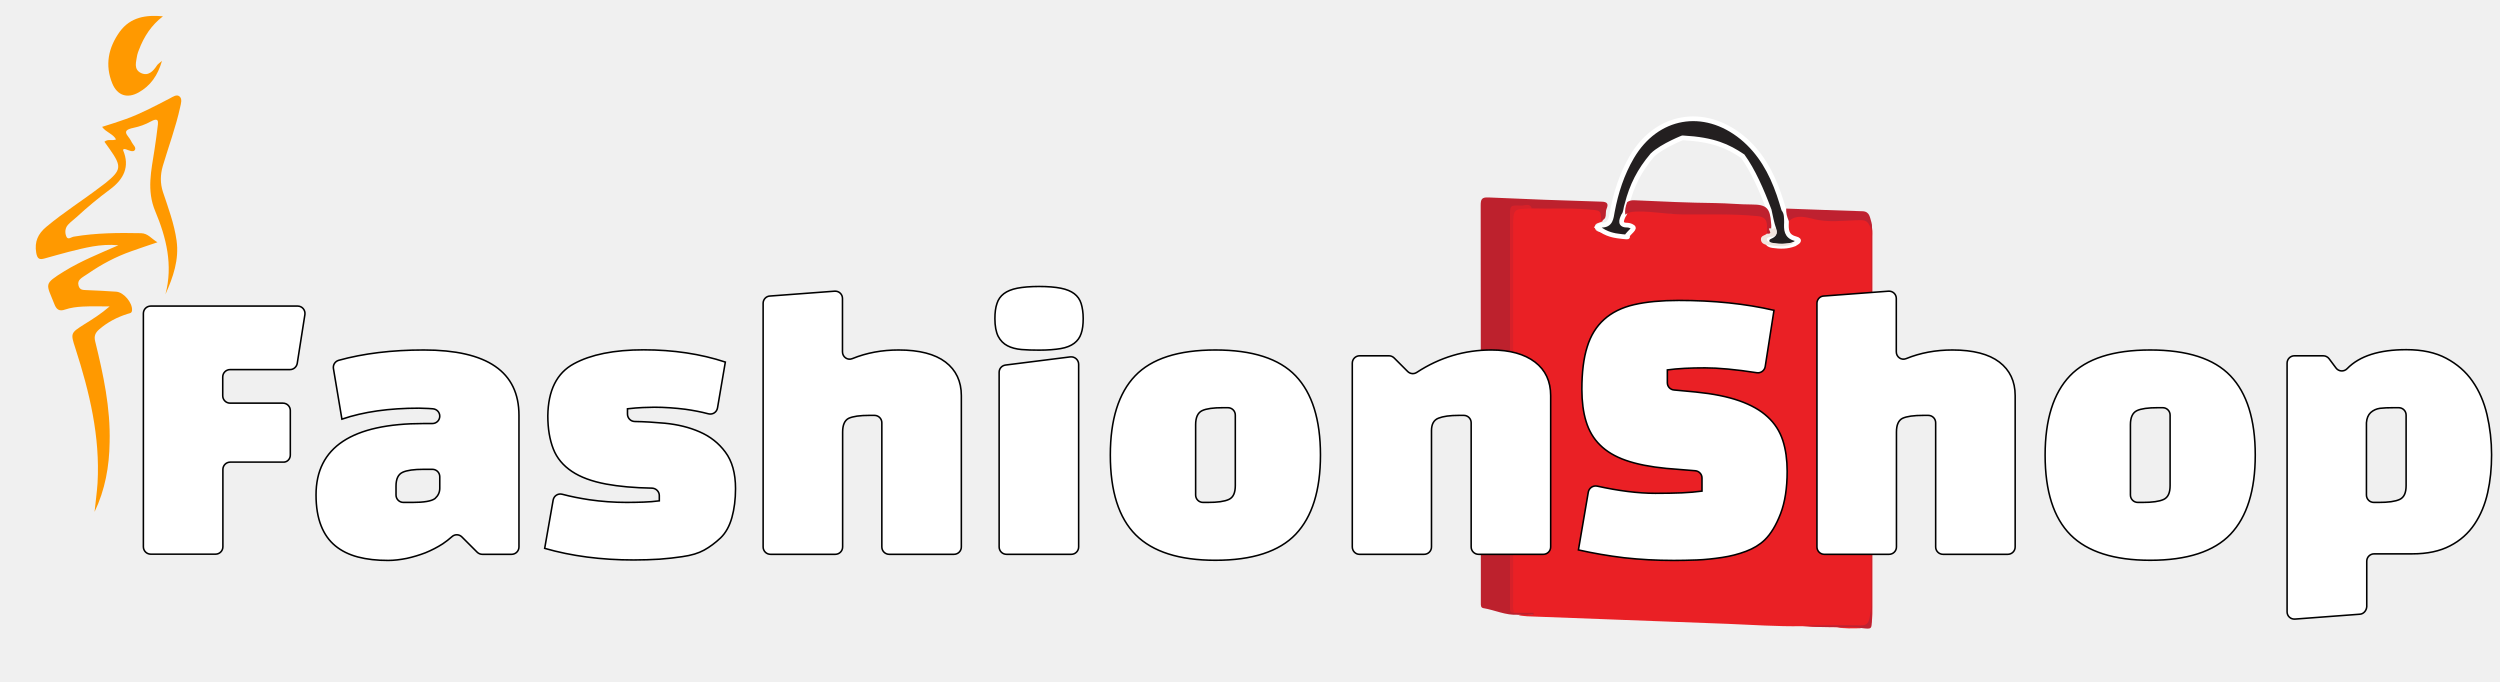
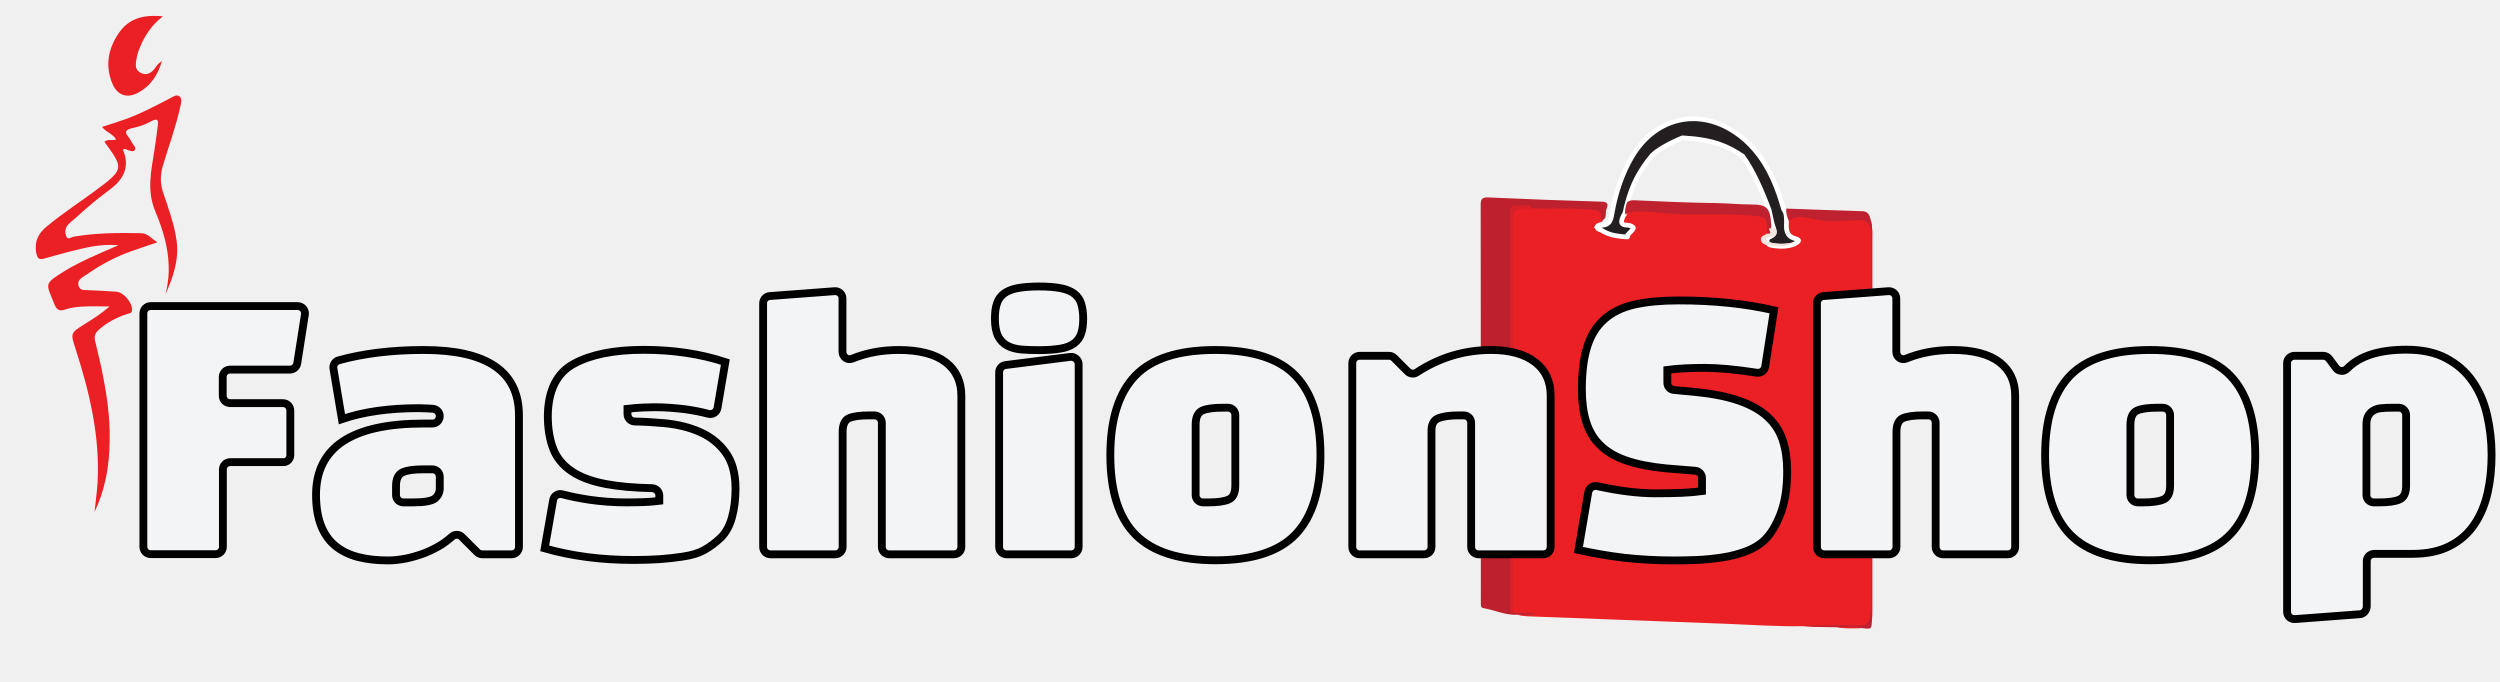
<svg xmlns="http://www.w3.org/2000/svg" version="1.1" id="textblock" x="0px" y="0px" viewBox="0 0 1594.2 434.7" style="enable-background:new 0 0 1594.2 434.7;" xml:space="preserve">
  <style type="text/css">
	.st0{fill:#EA2025;}
	.st1{fill:#BD212D;}
	.st2{fill:#231F20;}
	.st3{fill:none;stroke:#FFFFFF;stroke-width:3;}
	.st4{fill:#BF2130;}
	.st5{fill:#BF212E;}
	.st6{fill:#D72129;}
	.st7{fill:#F1E5DF;}
- 	.st8{fill:#FF9900;}
- 	.st9{fill:#FFFFFF;stroke:#000000;stroke-miterlimit:10;}
- 	.st10{display:none;fill:none;stroke:#000000;stroke-miterlimit:10;}
+ 	.st8{fill:#F3F4F6;stroke:#000000;stroke-width:5;stroke-miterlimit:10;}
+ 	.st9{display:none;fill:none;stroke:#000000;stroke-miterlimit:10;}
</style>
  <g>
    <path class="st0" d="M1149.2,399.3c-16,0.3-31.9-0.9-47.8-1.5c-42.5-1.6-85-3.2-127.5-4.8c-1.8-0.1-3.6-0.4-5.4-0.6   c2.9-1.2,6-0.3,8.5-0.5c1.1-0.1,0.1-1.1,0.4-0.5c0.1,0.2,0,0.3-0.3,0.3c-3.7,0.1-7.5,0.7-11.1-0.4c-2.5-2.3-1.7-5.3-1.7-8   c0-44.8,0-89.5,0-134.3c0-35.3,0-70.5,0-105.8c0-1.8,0-3.7,0.1-5.5c0.2-3.6,2.1-5.4,5.7-5.6c2.3-0.1,4.7-0.1,7-0.1   c12.6-0.1,25.2-0.3,37.7,0.3c7.6,0.4,9.5,2.9,7,8.9c-1.9,1-5.2,0.9-4.8,4c0.4,2.6,3.3,2.8,5.6,3.2c4.7,0.7,9.4,1.5,13.8-1.2   c-0.4-1,2.2-1.3,0.5-2.7c-4.4-3.6-4.3-3.7-0.5-8.6c2-1.9,4.5-2,7-1.9c6.1,0.3,12.2,0.5,18.3,1.5c5.9,1,11.9,0.2,17.9,0.4   c12.9,0.5,25.9-0.2,38.8,1c9.3,0.9,11.1,2.4,10.2,11.6c-0.1,2.3-4.2,3.2-2.5,5.8c1.6,2.5,4.7,1.9,7.4,1.9c3.4,0,7,0.5,10.1-1.6   c0.9-1,0.4-1.6-0.5-2.3c-5.3-3.8-6-6.4-3.4-12.6c4.4-2.9,9.5-2.4,14-1.3c10.4,2.5,20.9,1.4,31.3,1.1c6-0.2,8.6,1.6,9,7.7   c0.1,1.2,0,2.3,0,3.5c0,78.8,0,157.5,0,236.3c0,13.5,0,13.8-13.5,13.3C1170.1,399.7,1159.6,400.2,1149.2,399.3z" />
    <path class="st1" d="M965.9,390.8c4,0,8,0,12,0c0,0.4,0,0.8,0,1.2c-3.4,0-6.8,0-10.1,0c-7.6,0.5-14.6-3-21.9-4.2   c-1.7-0.3-1.6-1.9-1.6-3.2c0-3.2,0-6.3,0-9.5c0-81.4,0-162.8-0.1-244.2c0-3.8,0.7-5.2,4.9-5c24.1,1.1,48.2,2,72.3,2.7   c3.8,0.1,4.3,1.7,3.1,4.5c-1.2,2.5,0.9,6.6-3.6,7.6c0-6.9-0.1-6.5-9.2-7.2c-11.6-1-23.2-0.2-34.8-0.6c-3.3-1.8-6.8-0.8-10.3-0.8   c-1.7,0-2.6,1.3-2.7,3c-0.1,1.5-0.1,3-0.1,4.5c0,81.3,0,162.7,0,244C963.9,386.1,962.8,389.1,965.9,390.8z" />
    <g>
      <path class="st2" d="M1139.2,141.7c-0.2,4.6-0.3,8.9,5.7,10.5c4.2,1.1,0.8,2.4-0.6,3.4c-4.6,1.8-9.2,1.7-14,1    c-1.5-0.2-3-0.8-3.4-2.4c-0.5-1.8,0.7-2.8,2.1-3.4c2.2-0.9,3.1-2.2,2.2-4.6c-1.4-3.9-2.1-8-3-12.1c-4.9-13.1-10.4-25.5-16.9-34.5    c-9.3-6.2-18.2-10.6-38.3-11.7c1.8-0.8-13,4.9-19.3,11c-8.3,9.8-13.1,19.3-16.2,31.4c-0.9,2.4-0.6,5.2-2.3,7.3    c-1.4,3.1-2.5,6.1,2.9,6c0.8,0,3.7,0.9,3.5,1.9c-0.5,1.7-5.1,4.9-3.9,5.4c1.6,0.7-7.5-0.6-7.2-0.6c0.5,0-6.3-0.5-11.7-5.3    c1-0.7,1.5-1.4,2.1-1.4c6.4,0.2,6.5-4.6,7.3-8.9c2.3-12.2,6.1-23.8,12.4-34.6c15.8-26.9,45.9-32.2,70.2-12.5    c11.7,9.6,18.7,22.2,23.6,36.3c1.1,3.1,2,6.3,3,9.5C1139.4,136.1,1139.1,139,1139.2,141.7z" />
      <path class="st3" d="M1139.2,141.7c-0.2,4.6-0.3,8.9,5.7,10.5c4.2,1.1,0.8,2.4-0.6,3.4c-4.6,1.8-9.2,1.7-14,1    c-1.5-0.2-3-0.8-3.4-2.4c-0.5-1.8,0.7-2.8,2.1-3.4c2.2-0.9,3.1-2.2,2.2-4.6c-1.4-3.9-2.1-8-3-12.1c-4.9-13.1-10.4-25.5-16.9-34.5    c-9.3-6.2-18.2-10.6-38.3-11.7c1.8-0.8-13,4.9-19.3,11c-8.3,9.8-13.1,19.3-16.2,31.4c-0.9,2.4-0.6,5.2-2.3,7.3    c-1.4,3.1-2.5,6.1,2.9,6c0.8,0,3.7,0.9,3.5,1.9c-0.5,1.7-5.1,4.9-3.9,5.4c1.6,0.7-7.5-0.6-7.2-0.6c0.5,0-6.3-0.5-11.7-5.3    c1-0.7,1.5-1.4,2.1-1.4c6.4,0.2,6.5-4.6,7.3-8.9c2.3-12.2,6.1-23.8,12.4-34.6c15.8-26.9,45.9-32.2,70.2-12.5    c11.7,9.6,18.7,22.2,23.6,36.3c1.1,3.1,2,6.3,3,9.5C1139.4,136.1,1139.1,139,1139.2,141.7z" />
    </g>
    <path class="st4" d="M1140.8,141c-1.3-2.5-1.9-5.2-1.8-8c16.2,0.6,32.4,1.2,48.6,1.7c4.8,0.1,4.8,4.2,5.8,7.2c0.6,1.8,0.2,4,0.2,6   c0,82.4,0,164.8,0,247c0,6.4,0,6.4-6.5,5.6c-5.1-0.8-10.3,0.5-15.3-0.7c-7.2,0.1-14.5,0.2-21.6-1c12.1,0,24.1-0.2,36.2,0   c3.8,0.1,5.1-1.4,5.8-4.8c0.5-2.8,1-5.5,1-8.4c0-78.3,0-156.5,0-234.7c0-2.5,0.3-5-1.1-7.3c-1.4-2.5-2.7-3.3-6.1-3.2   c-10.2,0.1-20.5,1.9-30.9-1.1C1150.6,138.3,1145.1,136.9,1140.8,141z" />
    <path class="st0" d="M1170.9,399.9c5.3,0.4,10.7-0.9,15.9,0.7C1181.5,400.7,1176.1,401,1170.9,399.9z" />
    <path class="st5" d="M1036.4,136.9c-0.4-2.8,0.2-5.4,1.2-8c1.4-1,3-1.3,4.6-1.2c17.3,0.8,34.5,1.6,51.9,1.8   c7.7,0.1,15.3,0.9,23,0.9c9.4,0,11.7,2.3,12.3,12c0.1,0.8,0.2,1.7,0.1,2.5c-0.4,1.7,1.4,4.9-2.8,4.2c0-1.7,0.1-3.3,0.1-5   c-0.1-4.1-1.8-5.9-6.2-6.3c-16.1-1.6-32.3-0.9-48.3-1.1c-9.2-0.1-18.1-1.9-27.3-1.8C1042,134.9,1039,134.9,1036.4,136.9z" />
    <path class="st6" d="M965.9,390.8c-1.7,0.1-3-0.2-3-2.3c0-1.3,0-2.7,0-4c0-82.2,0-164.5,0-246.7c0-6.8,0-7,7.1-6.7   c2.3,0.1,5.5-1.9,6.9,1.9c-12,0.1-12,0.1-12,12.3c0,79.6,0,159.2,0,238.8C964.9,386.3,964.5,388.7,965.9,390.8z" />
    <path class="st7" d="M1126.7,149c3.9,0.4,1.4-1.9,1.3-3.2c1.1-0.9,3.2,1.3,3.9-1.1c1.4,3.2,2,6.1-3,6.4c-0.9,0.1-2.2,0.4-2.2,1.6   c0,1.6,1.5,1.6,2.5,1.9c4.9,1.3,9.8,0.8,14.8,0.2c-5.2,3.4-10.8,2.1-16.3,1.5c-1.9-0.2-4.5-0.7-4.8-3.4   C1122.7,150.1,1125.4,150.3,1126.7,149z" />
  </g>
  <g>
-     <path class="st8" d="M60.3,326.4c0.6-6.1,1.5-12.2,1.9-18.3c1.7-29.7-5.1-58-14.1-85.9c-3.2-9.8-3.1-9.8,5.5-15.3   c5.5-3.4,10.9-6.8,16.3-11.5c-5.7,0-11.5-0.2-17.2,0.1c-3.8,0.2-7.7,0.7-11.2,1.9c-3.9,1.4-5.6-0.3-6.8-3.4   c-5.2-13.3-7.3-12.6,6.4-21.1c10.6-6.5,22.1-11.1,34.4-16.5c-11.6-1.1-21.6,1.7-31.7,4.2c-5.1,1.3-10.2,2.8-15.3,4.2   c-3.2,0.9-4.7,0.5-5.4-3.6c-1.2-7.1,1.1-12.1,6.5-16.6c11-9.2,23.1-16.8,34.5-25.5c1.1-0.8,2.2-1.6,3.2-2.4   c10.1-8.2,10.4-10.6,2.8-21.4c-1.1-1.6-2.3-3.2-3.5-4.9c2.2-2,4.9-0.4,7.4-1.5c-1.9-3.6-6.3-4.4-8.9-8c5.3-1.7,10.3-3.2,15.2-5   c9.7-3.5,18.8-8.4,27.9-13.1c2-1,4.5-3,6.4-1.2c1.7,1.6,0.8,4.4,0.3,6.7c-2.8,12.8-7.4,25.1-11.1,37.6c-1.6,5.6-1.7,10.9,0.1,16.5   c3.4,10.2,7.2,20.3,8.7,31c1.7,12.2-2.2,23.3-7.1,34.3c4.9-18.6,0.6-36.1-6.5-53c-5.6-13.3-2.5-26-0.5-39.1   c0.8-5.4,1.6-10.8,2.2-16.3c0.2-2.2,0.1-4.4-4.6-1.8c-3.4,1.9-7.1,3.2-10.9,4c-4.3,0.9-6.1,2.1-3.9,5c1,1.3,2,2.7,2.7,4.2   c0.8,1.7,3.3,3.5,1.8,5.2c-1.1,1.2-3.6,0-5.5-0.7c-0.4-0.2-1-0.1-1.4-0.2c-0.2,0.3-0.5,0.7-0.4,0.8c4.4,10.4,0.5,18.5-8.5,25.1   c-7.3,5.4-14.3,11.2-21,17.4c-1.8,1.7-3.9,3.1-5.6,5c-2,2.2-2.1,5.1-1.1,7.5c1,2.5,3.2,0.3,4.8,0.1c14.2-2.4,28.5-2.5,42.8-2.2   c4.5,0.1,6.6,3.5,10.5,5.8c-6.2,2.1-11.6,3.9-16.9,5.8c-9.6,3.4-18.7,8.2-27.1,14c-4.2,2.9-7.4,4-6.3,7.9c0.8,2.8,2.8,2.7,5.1,2.8   c6.3,0.2,12.6,0.6,18.9,1c4.8,0.3,10.4,7.1,10.1,11.8c-0.1,1.9-1.3,1.9-2.7,2.3c-6.7,2.1-12.9,5.3-18.2,9.9   c-2.4,2.1-3.5,4.1-2.6,7.7c5.2,21.1,9.8,42.4,9.2,64.4C69.7,297.5,67,312.4,60.3,326.4z" />
-     <path class="st8" d="M103.9,10.4c-7.4,5.7-12.1,12.9-15.3,21.4c-0.4,1.1-0.9,2.2-1.1,3.3c-0.6,4.2-2.6,9.1,2.5,11.5   c4.6,2.1,7.7-1.2,10.1-4.9c0.6-0.9,1.5-1.4,3.2-2.9c-2.7,9.4-7.4,16-15,20.2c-7.2,4-13.5,1.9-16.7-5.8c-4.8-11.8-2.5-22.8,4.7-32.9   C83.2,10.8,93.2,9.4,103.9,10.4z" />
+     <path class="st0" d="M60.3,326.4c0.6-6.1,1.5-12.2,1.9-18.3c1.7-29.7-5.1-58-14.1-85.9c-3.2-9.8-3.1-9.8,5.5-15.3   c5.5-3.4,10.9-6.8,16.3-11.5c-5.7,0-11.5-0.2-17.2,0.1c-3.8,0.2-7.7,0.7-11.2,1.9c-3.9,1.4-5.6-0.3-6.8-3.4   c-5.2-13.3-7.3-12.6,6.4-21.1c10.6-6.5,22.1-11.1,34.4-16.5c-11.6-1.1-21.6,1.7-31.7,4.2c-5.1,1.3-10.2,2.8-15.3,4.2   c-3.2,0.9-4.7,0.5-5.4-3.6c-1.2-7.1,1.1-12.1,6.5-16.6c11-9.2,23.1-16.8,34.5-25.5c1.1-0.8,2.2-1.6,3.2-2.4   c10.1-8.2,10.4-10.6,2.8-21.4c-1.1-1.6-2.3-3.2-3.5-4.9c2.2-2,4.9-0.4,7.4-1.5c-1.9-3.6-6.3-4.4-8.9-8c5.3-1.7,10.3-3.2,15.2-5   c9.7-3.5,18.8-8.4,27.9-13.1c2-1,4.5-3,6.4-1.2c1.7,1.6,0.8,4.4,0.3,6.7c-2.8,12.8-7.4,25.1-11.1,37.6c-1.6,5.6-1.7,10.9,0.1,16.5   c3.4,10.2,7.2,20.3,8.7,31c1.7,12.2-2.2,23.3-7.1,34.3c4.9-18.6,0.6-36.1-6.5-53c-5.6-13.3-2.5-26-0.5-39.1   c0.8-5.4,1.6-10.8,2.2-16.3c0.2-2.2,0.1-4.4-4.6-1.8c-3.4,1.9-7.1,3.2-10.9,4c-4.3,0.9-6.1,2.1-3.9,5c1,1.3,2,2.7,2.7,4.2   c0.8,1.7,3.3,3.5,1.8,5.2c-1.1,1.2-3.6,0-5.5-0.7c-0.4-0.2-1-0.1-1.4-0.2c-0.2,0.3-0.5,0.7-0.4,0.8c4.4,10.4,0.5,18.5-8.5,25.1   c-7.3,5.4-14.3,11.2-21,17.4c-1.8,1.7-3.9,3.1-5.6,5c-2,2.2-2.1,5.1-1.1,7.5c1,2.5,3.2,0.3,4.8,0.1c14.2-2.4,28.5-2.5,42.8-2.2   c4.5,0.1,6.6,3.5,10.5,5.8c-6.2,2.1-11.6,3.9-16.9,5.8c-9.6,3.4-18.7,8.2-27.1,14c-4.2,2.9-7.4,4-6.3,7.9c0.8,2.8,2.8,2.7,5.1,2.8   c6.3,0.2,12.6,0.6,18.9,1c4.8,0.3,10.4,7.1,10.1,11.8c-0.1,1.9-1.3,1.9-2.7,2.3c-6.7,2.1-12.9,5.3-18.2,9.9   c-2.4,2.1-3.5,4.1-2.6,7.7c5.2,21.1,9.8,42.4,9.2,64.4C69.7,297.5,67,312.4,60.3,326.4z" />
+     <path class="st0" d="M103.9,10.4c-7.4,5.7-12.1,12.9-15.3,21.4c-0.4,1.1-0.9,2.2-1.1,3.3c-0.6,4.2-2.6,9.1,2.5,11.5   c4.6,2.1,7.7-1.2,10.1-4.9c0.6-0.9,1.5-1.4,3.2-2.9c-2.7,9.4-7.4,16-15,20.2c-7.2,4-13.5,1.9-16.7-5.8c-4.8-11.8-2.5-22.8,4.7-32.9   C83.2,10.8,93.2,9.4,103.9,10.4z" />
  </g>
  <g transform="matrix(1,0,0,1,-0.9090909,0.2441447)">
    <g id="tight-bounds" transform="matrix(1,0,0,1,0.24,-0.06449106)">
      <g>
        <g>
          <g id="textblocktransform">
            <g>
              <g transform="matrix(1,0,0,1,0,0)">
                <g id="text-0">
-                   <path class="st9" d="M185.8,290v-28.4c0-2.6-2.1-4.7-4.7-4.7h-33.7c-2.6,0-4.7-2.1-4.7-4.7v-12c0-2.6,2.1-4.7,4.7-4.7h38.2          c2.3,0,4.2-1.7,4.6-3.9l4.9-31.2c0.4-2.8-1.7-5.4-4.6-5.4H96.8c-2.6,0-4.7,2.1-4.7,4.7v148.8c0,2.6,2.1,4.7,4.7,4.7h41.3          c2.6,0,4.7-2.1,4.7-4.7v-49.3c0-2.6,2.1-4.7,4.7-4.7h33.7C183.7,294.7,185.8,292.6,185.8,290z M270.9,223L270.9,223          c40.5,0,60.7,13.9,60.7,41.7l0,0v83.9c0,2.6-2.1,4.7-4.7,4.7h-18.7c-1.2,0-2.4-0.5-3.3-1.4l-9.7-9.7          c-1.8-1.8-4.6-1.8-6.4-0.1c-1.8,1.6-3.7,3.1-5.8,4.5c-3.4,2.2-7.1,4.1-11,5.7c-3.9,1.5-7.9,2.7-12,3.6          c-4.1,0.8-8,1.3-11.8,1.3l0,0c-7.2,0-13.6-0.7-19.3-2.2c-5.7-1.5-10.5-3.9-14.4-7.1c-3.9-3.2-7-7.5-9.1-12.9          c-2.1-5.3-3.2-11.9-3.2-19.6l0,0c0-30.4,22.9-45.5,68.7-45.5l0,0h5.5c2.6,0,4.7-2.1,4.7-4.7v0c0-2.5-1.9-4.5-4.4-4.7          c-1-0.1-2-0.1-2.9-0.2c-2.2-0.1-4.2-0.2-6-0.2l0,0c-19,0-35.3,2.3-49.1,7l0,0l-5.4-32.2c-0.4-2.4,1-4.6,3.3-5.3          C232.5,225.2,250.6,223,270.9,223z M253.2,309.8L253.2,309.8v5.7c0,2.6,2.1,4.7,4.7,4.7h5.9c7.3,0,12.1-0.8,14.3-2.5l0,0          c2-1.8,3-4,3-6.5l0,0v-7.4c0-2.6-2.1-4.7-4.7-4.7h-5.7c-6,0-10.5,0.6-13.3,1.9C254.6,302.3,253.2,305.2,253.2,309.8z           M366.6,231.8L366.6,231.8c10.8-5.9,25.6-8.9,44.5-8.9l0,0c19,0,36.3,2.6,52.1,7.8l0,0l-5,29.3c-0.5,2.7-3.1,4.4-5.8,3.7          c-4.9-1.3-9.8-2.2-14.7-2.9c-6.5-0.8-13.1-1.3-19.8-1.3l0,0c-2,0-4.4,0.1-7.3,0.2c-2.9,0.1-6.1,0.4-9.8,0.8l0,0v3.4          c0,2.5,2,4.6,4.5,4.7c6.3,0.1,12.7,0.5,19.3,1.1c8.2,0.8,15.6,2.6,22.2,5.5c6.7,2.9,12.2,7.2,16.4,12.9          c4.3,5.7,6.5,13.5,6.5,23.3l0,0c0,6.9-0.8,13-2.3,18.4c-1.5,5.4-3.9,9.8-7.2,13l0,0c-3.4,3.2-6.9,5.8-10.5,7.8          c-3.6,2-8.2,3.4-14,4.2l0,0c-4.5,0.7-9.3,1.2-14.5,1.6c-5.1,0.3-10.6,0.5-16.5,0.5l0,0c-20.7,0-39.6-2.5-56.7-7.4l0,0          l5.4-30.8c0.5-2.7,3.1-4.4,5.8-3.7c5.6,1.5,11.4,2.6,17.3,3.5c7.6,1.1,15.5,1.7,23.8,1.7l0,0c3.8,0,7.4-0.1,10.8-0.2          c3.5-0.1,6.8-0.4,10-0.8l0,0v-3.4c0-2.5-2.1-4.6-4.6-4.7c-11.5-0.2-21.2-1.1-29.3-2.6c-9.1-1.7-16.4-4.4-21.9-8.1          c-5.5-3.7-9.5-8.4-11.8-14.3c-2.3-5.9-3.5-12.9-3.5-21.1l0,0C350.2,248.8,355.7,237.7,366.6,231.8z M538,275.3L538,275.3          v73.3c0,2.6-2.1,4.7-4.7,4.7H492c-2.6,0-4.7-2.1-4.7-4.7V193.2c0-2.4,1.9-4.5,4.3-4.6l41.3-3.1c2.7-0.2,5,1.9,5,4.6v34.1          c0,3.3,3.3,5.6,6.3,4.3c9.1-3.7,18.9-5.5,29.5-5.5l0,0c13.2,0,23.2,2.6,29.9,7.7c6.7,5.1,10.1,12.3,10.1,21.4l0,0v96.5          c0,2.6-2.1,4.7-4.7,4.7h-41.3c-2.6,0-4.7-2.1-4.7-4.7v-79.2c0-2.6-2.1-4.7-4.7-4.7h-3.1c-6.2,0-10.6,0.6-13.4,1.9          C539.3,267.9,538,270.8,538,275.3z M688.5,232.1v116.5c0,2.6-2.1,4.7-4.7,4.7h-41.3c-2.6,0-4.7-2.1-4.7-4.7V237.2          c0-2.3,1.7-4.3,4.1-4.6l41.3-5.2C686,227.1,688.5,229.3,688.5,232.1z M635.1,203L635.1,203c0-3.8,0.4-7,1.3-9.6          c0.8-2.6,2.3-4.7,4.4-6.3c2.1-1.6,5-2.8,8.6-3.5c3.7-0.7,8.3-1.1,13.9-1.1l0,0c5.6,0,10.2,0.4,13.8,1.1          c3.6,0.7,6.5,1.9,8.6,3.5c2.1,1.6,3.6,3.7,4.4,6.3c0.8,2.6,1.3,5.8,1.3,9.6l0,0c0,3.8-0.4,7-1.3,9.5          c-0.8,2.5-2.3,4.6-4.4,6.2c-2.1,1.6-5,2.8-8.6,3.4c-3.6,0.6-8.2,1-13.8,1l0,0c-4.1,0-7.8-0.1-11.3-0.4          c-3.4-0.3-6.4-1.1-8.9-2.4c-2.5-1.3-4.5-3.3-5.9-6C635.8,211.5,635.1,207.7,635.1,203z M708.7,290L708.7,290          c0-22.6,5.3-39.5,15.8-50.5c10.5-11,27.6-16.5,51.2-16.5l0,0c23.6,0,40.7,5.5,51.2,16.5c10.5,11,15.8,27.9,15.8,50.5l0,0          c0,22.6-5.3,39.4-15.8,50.5c-10.5,11-27.6,16.6-51.2,16.6l0,0c-23,0-40-5.4-50.8-16.2S708.7,313.1,708.7,290z M763.1,270.6          L763.1,270.6v44.9c0,2.6,2.1,4.7,4.7,4.7h3.1c6.2,0,10.6-0.6,13.4-1.9c2.8-1.3,4.1-4.2,4.1-8.9l0,0v-44.9          c0-2.6-2.1-4.7-4.7-4.7h-3.1c-6.2,0-10.7,0.6-13.4,1.9C764.5,263,763.1,266,763.1,270.6z M863,348.6V231.4          c0-2.6,2.1-4.7,4.7-4.7h18.7c1.2,0,2.4,0.5,3.3,1.4l8.6,8.6c1.6,1.6,4,1.8,5.8,0.6c14.7-9.6,30.5-14.3,47.5-14.3l0,0          c11.9,0,21.2,2.6,27.9,7.7c6.7,5.1,10,12.3,10,21.4l0,0v96.5c0,2.6-2.1,4.7-4.7,4.7h-41.3c-2.6,0-4.7-2.1-4.7-4.7v-79.2          c0-2.6-2.1-4.7-4.7-4.7h-3.1c-5.8,0-10.1,0.6-13.1,1.8c-3,1.2-4.4,3.9-4.4,7.9l0,0v74.2c0,2.6-2.1,4.7-4.7,4.7h-41.3          C865.1,353.3,863,351.2,863,348.6z M1007.2,350.5L1007.2,350.5l6.3-36.9c0.5-2.6,3-4.3,5.6-3.8c13.6,3,26,4.6,37.2,4.6l0,0          c6.3,0,11.9-0.1,16.8-0.3c4.8-0.2,9.1-0.6,12.9-1.1l0,0v-8.4c0-2.4-1.9-4.4-4.3-4.6l-18.5-1.5c-10.3-1-18.8-2.7-25.7-5.1          c-6.9-2.4-12.4-5.7-16.5-9.8c-4.2-4.1-7.1-9.1-8.9-15c-1.8-5.8-2.7-12.7-2.7-20.5l0,0c0-10.8,1.1-19.9,3.4-27.1          c2.2-7.2,5.8-13,10.8-17.5c4.9-4.4,11.3-7.6,19.1-9.4c7.8-1.8,17.3-2.7,28.5-2.7l0,0c22.3,0,42.6,2.1,60.7,6.3l0,0          l-5.6,35.9c-0.4,2.5-2.8,4.3-5.3,3.9c-13.6-2.1-24.7-3.1-33.1-3.1l0,0c-9.4,0-17.4,0.4-24,1.3l0,0v8.2          c0,2.4,1.8,4.4,4.2,4.6l13.9,1.3c11.1,1.1,20.4,3,27.8,5.6c7.4,2.6,13.5,6,18,10.2c4.6,4.2,7.8,9.2,9.7,15          c1.9,5.8,2.8,12.4,2.8,19.8l0,0c0,10.7-1.4,19.7-4.2,27c-2.8,7.3-6.2,12.9-10.1,16.7l0,0c-3.2,3.1-7.2,5.5-12,7.3          c-4.8,1.8-9.8,3.1-15.2,3.9s-10.7,1.4-16.1,1.6c-5.4,0.2-10.3,0.3-14.7,0.3l0,0c-11,0-21.5-0.6-31.6-1.7          C1026.4,354.3,1016.6,352.6,1007.2,350.5z M1210,275.3L1210,275.3v73.3c0,2.6-2.1,4.7-4.7,4.7H1164c-2.6,0-4.7-2.1-4.7-4.7          V193.2c0-2.4,1.9-4.5,4.3-4.6l41.3-3.1c2.7-0.2,5,1.9,5,4.6v34.1c0,3.3,3.3,5.6,6.3,4.3c9.1-3.7,18.9-5.5,29.5-5.5l0,0          c13.2,0,23.2,2.6,29.9,7.7c6.7,5.1,10.1,12.3,10.1,21.4l0,0v96.5c0,2.6-2.1,4.7-4.7,4.7h-41.3c-2.6,0-4.7-2.1-4.7-4.7v-79.2          c0-2.6-2.1-4.7-4.7-4.7h-3.1c-6.2,0-10.6,0.6-13.4,1.9C1211.3,267.9,1210,270.8,1210,275.3z M1304.8,290L1304.8,290          c0-22.6,5.3-39.5,15.8-50.5c10.5-11,27.6-16.5,51.2-16.5l0,0c23.6,0,40.7,5.5,51.2,16.5c10.5,11,15.8,27.9,15.8,50.5l0,0          c0,22.6-5.3,39.4-15.8,50.5c-10.5,11-27.6,16.6-51.2,16.6l0,0c-23,0-40-5.4-50.8-16.2C1310.2,330,1304.8,313.1,1304.8,290z           M1359.2,270.6L1359.2,270.6v44.9c0,2.6,2.1,4.7,4.7,4.7h3.1c6.2,0,10.6-0.6,13.4-1.9c2.8-1.3,4.1-4.2,4.1-8.9l0,0v-44.9          c0-2.6-2.1-4.7-4.7-4.7h-3.1c-6.2,0-10.7,0.6-13.4,1.9C1360.6,263,1359.2,266,1359.2,270.6z M1505.4,391.5l-41.3,3.1          c-2.7,0.2-5-1.9-5-4.6V231.4c0-2.6,2.1-4.7,4.7-4.7h18.3c1.5,0,2.9,0.7,3.8,1.9l4.4,5.9c1.7,2.3,5.1,2.5,7.1,0.4          c7.9-8.1,20.5-12.1,37.7-12.1l0,0c10.1,0,18.6,1.8,25.5,5.5c6.9,3.7,12.5,8.5,16.7,14.6c4.3,6.1,7.4,13.3,9.3,21.4          c1.9,8.2,2.9,16.7,2.9,25.5l0,0c0,8.6-0.8,16.7-2.5,24.2c-1.7,7.6-4.5,14.3-8.4,20.1c-3.9,5.8-9.1,10.5-15.6,13.8          c-6.5,3.4-14.5,5.1-24,5.1l0,0h-24.4c-2.6,0-4.7,2.1-4.7,4.7v29C1509.7,389.3,1507.8,391.4,1505.4,391.5z M1509.7,269.4          L1509.7,269.4v46.1c0,2.6,2.1,4.7,4.7,4.7h3.1c6.2,0,10.6-0.6,13.4-1.9c2.8-1.3,4.1-4.2,4.1-8.9l0,0v-44.9          c0-2.6-2.1-4.7-4.7-4.7h-3.1c-3.7,0-6.6,0.1-8.9,0.4c-2.2,0.3-4.2,1.2-5.9,2.7l0,0C1510.8,264.4,1509.9,266.6,1509.7,269.4z          " />
+                   <path class="st8" d="M185.8,290v-28.4c0-2.6-2.1-4.7-4.7-4.7h-33.7c-2.6,0-4.7-2.1-4.7-4.7v-12c0-2.6,2.1-4.7,4.7-4.7h38.2          c2.3,0,4.2-1.7,4.6-3.9l4.9-31.2c0.4-2.8-1.7-5.4-4.6-5.4H96.8c-2.6,0-4.7,2.1-4.7,4.7v148.8c0,2.6,2.1,4.7,4.7,4.7h41.3          c2.6,0,4.7-2.1,4.7-4.7v-49.3c0-2.6,2.1-4.7,4.7-4.7h33.7C183.7,294.7,185.8,292.6,185.8,290z M270.9,223L270.9,223          c40.5,0,60.7,13.9,60.7,41.7l0,0v83.9c0,2.6-2.1,4.7-4.7,4.7h-18.7c-1.2,0-2.4-0.5-3.3-1.4l-9.7-9.7          c-1.8-1.8-4.6-1.8-6.4-0.1c-1.8,1.6-3.7,3.1-5.8,4.5c-3.4,2.2-7.1,4.1-11,5.7c-3.9,1.5-7.9,2.7-12,3.6          c-4.1,0.8-8,1.3-11.8,1.3l0,0c-7.2,0-13.6-0.7-19.3-2.2s-10.5-3.9-14.4-7.1s-7-7.5-9.1-12.9c-2.1-5.3-3.2-11.9-3.2-19.6l0,0          c0-30.4,22.9-45.5,68.7-45.5l0,0h5.5c2.6,0,4.7-2.1,4.7-4.7l0,0c0-2.5-1.9-4.5-4.4-4.7c-1-0.1-2-0.1-2.9-0.2          c-2.2-0.1-4.2-0.2-6-0.2l0,0c-19,0-35.3,2.3-49.1,7l0,0l-5.4-32.2c-0.4-2.4,1-4.6,3.3-5.3C232.5,225.2,250.6,223,270.9,223z           M253.2,309.8L253.2,309.8v5.7c0,2.6,2.1,4.7,4.7,4.7h5.9c7.3,0,12.1-0.8,14.3-2.5l0,0c2-1.8,3-4,3-6.5l0,0v-7.4          c0-2.6-2.1-4.7-4.7-4.7h-5.7c-6,0-10.5,0.6-13.3,1.9C254.6,302.3,253.2,305.2,253.2,309.8z M366.6,231.8L366.6,231.8          c10.8-5.9,25.6-8.9,44.5-8.9l0,0c19,0,36.3,2.6,52.1,7.8l0,0l-5,29.3c-0.5,2.7-3.1,4.4-5.8,3.7c-4.9-1.3-9.8-2.2-14.7-2.9          c-6.5-0.8-13.1-1.3-19.8-1.3l0,0c-2,0-4.4,0.1-7.3,0.2s-6.1,0.4-9.8,0.8l0,0v3.4c0,2.5,2,4.6,4.5,4.7          c6.3,0.1,12.7,0.5,19.3,1.1c8.2,0.8,15.6,2.6,22.2,5.5c6.7,2.9,12.2,7.2,16.4,12.9c4.3,5.7,6.5,13.5,6.5,23.3l0,0          c0,6.9-0.8,13-2.3,18.4s-3.9,9.8-7.2,13l0,0c-3.4,3.2-6.9,5.8-10.5,7.8s-8.2,3.4-14,4.2l0,0c-4.5,0.7-9.3,1.2-14.5,1.6          c-5.1,0.3-10.6,0.5-16.5,0.5l0,0c-20.7,0-39.6-2.5-56.7-7.4l0,0l5.4-30.8c0.5-2.7,3.1-4.4,5.8-3.7          c5.6,1.5,11.4,2.6,17.3,3.5c7.6,1.1,15.5,1.7,23.8,1.7l0,0c3.8,0,7.4-0.1,10.8-0.2c3.5-0.1,6.8-0.4,10-0.8l0,0v-3.4          c0-2.5-2.1-4.6-4.6-4.7c-11.5-0.2-21.2-1.1-29.3-2.6c-9.1-1.7-16.4-4.4-21.9-8.1s-9.5-8.4-11.8-14.3S350,273.2,350,265l0,0          C350.2,248.8,355.7,237.7,366.6,231.8z M538,275.3L538,275.3v73.3c0,2.6-2.1,4.7-4.7,4.7H492c-2.6,0-4.7-2.1-4.7-4.7V193.2          c0-2.4,1.9-4.5,4.3-4.6l41.3-3.1c2.7-0.2,5,1.9,5,4.6v34.1c0,3.3,3.3,5.6,6.3,4.3c9.1-3.7,18.9-5.5,29.5-5.5l0,0          c13.2,0,23.2,2.6,29.9,7.7c6.7,5.1,10.1,12.3,10.1,21.4l0,0v96.5c0,2.6-2.1,4.7-4.7,4.7h-41.3c-2.6,0-4.7-2.1-4.7-4.7v-79.2          c0-2.6-2.1-4.7-4.7-4.7h-3.1c-6.2,0-10.6,0.6-13.4,1.9C539.3,267.9,538,270.8,538,275.3z M688.5,232.1v116.5          c0,2.6-2.1,4.7-4.7,4.7h-41.3c-2.6,0-4.7-2.1-4.7-4.7V237.2c0-2.3,1.7-4.3,4.1-4.6l41.3-5.2          C686,227.1,688.5,229.3,688.5,232.1z M635.1,203L635.1,203c0-3.8,0.4-7,1.3-9.6c0.8-2.6,2.3-4.7,4.4-6.3          c2.1-1.6,5-2.8,8.6-3.5c3.7-0.7,8.3-1.1,13.9-1.1l0,0c5.6,0,10.2,0.4,13.8,1.1c3.6,0.7,6.5,1.9,8.6,3.5s3.6,3.7,4.4,6.3          c0.8,2.6,1.3,5.8,1.3,9.6l0,0c0,3.8-0.4,7-1.3,9.5c-0.8,2.5-2.3,4.6-4.4,6.2c-2.1,1.6-5,2.8-8.6,3.4c-3.6,0.6-8.2,1-13.8,1          l0,0c-4.1,0-7.8-0.1-11.3-0.4c-3.4-0.3-6.4-1.1-8.9-2.4c-2.5-1.3-4.5-3.3-5.9-6C635.8,211.5,635.1,207.7,635.1,203z           M708.7,290L708.7,290c0-22.6,5.3-39.5,15.8-50.5s27.6-16.5,51.2-16.5l0,0c23.6,0,40.7,5.5,51.2,16.5s15.8,27.9,15.8,50.5          l0,0c0,22.6-5.3,39.4-15.8,50.5c-10.5,11-27.6,16.6-51.2,16.6l0,0c-23,0-40-5.4-50.8-16.2S708.7,313.1,708.7,290z           M763.1,270.6L763.1,270.6v44.9c0,2.6,2.1,4.7,4.7,4.7h3.1c6.2,0,10.6-0.6,13.4-1.9c2.8-1.3,4.1-4.2,4.1-8.9l0,0v-44.9          c0-2.6-2.1-4.7-4.7-4.7h-3.1c-6.2,0-10.7,0.6-13.4,1.9C764.5,263,763.1,266,763.1,270.6z M863,348.6V231.4          c0-2.6,2.1-4.7,4.7-4.7h18.7c1.2,0,2.4,0.5,3.3,1.4l8.6,8.6c1.6,1.6,4,1.8,5.8,0.6c14.7-9.6,30.5-14.3,47.5-14.3l0,0          c11.9,0,21.2,2.6,27.9,7.7c6.7,5.1,10,12.3,10,21.4l0,0v96.5c0,2.6-2.1,4.7-4.7,4.7h-41.3c-2.6,0-4.7-2.1-4.7-4.7v-79.2          c0-2.6-2.1-4.7-4.7-4.7H931c-5.8,0-10.1,0.6-13.1,1.8c-3,1.2-4.4,3.9-4.4,7.9l0,0v74.2c0,2.6-2.1,4.7-4.7,4.7h-41.3          C865.1,353.3,863,351.2,863,348.6z M1007.2,350.5L1007.2,350.5l6.3-36.9c0.5-2.6,3-4.3,5.6-3.8c13.6,3,26,4.6,37.2,4.6l0,0          c6.3,0,11.9-0.1,16.8-0.3c4.8-0.2,9.1-0.6,12.9-1.1l0,0v-8.4c0-2.4-1.9-4.4-4.3-4.6l-18.5-1.5c-10.3-1-18.8-2.7-25.7-5.1          c-6.9-2.4-12.4-5.7-16.5-9.8c-4.2-4.1-7.1-9.1-8.9-15c-1.8-5.8-2.7-12.7-2.7-20.5l0,0c0-10.8,1.1-19.9,3.4-27.1          c2.2-7.2,5.8-13,10.8-17.5c4.9-4.4,11.3-7.6,19.1-9.4c7.8-1.8,17.3-2.7,28.5-2.7l0,0c22.3,0,42.6,2.1,60.7,6.3l0,0          l-5.6,35.9c-0.4,2.5-2.8,4.3-5.3,3.9c-13.6-2.1-24.7-3.1-33.1-3.1l0,0c-9.4,0-17.4,0.4-24,1.3l0,0v8.2          c0,2.4,1.8,4.4,4.2,4.6l13.9,1.3c11.1,1.1,20.4,3,27.8,5.6c7.4,2.6,13.5,6,18,10.2c4.6,4.2,7.8,9.2,9.7,15          c1.9,5.8,2.8,12.4,2.8,19.8l0,0c0,10.7-1.4,19.7-4.2,27c-2.8,7.3-6.2,12.9-10.1,16.7l0,0c-3.2,3.1-7.2,5.5-12,7.3          s-9.8,3.1-15.2,3.9s-10.7,1.4-16.1,1.6s-10.3,0.3-14.7,0.3l0,0c-11,0-21.5-0.6-31.6-1.7          C1026.4,354.3,1016.6,352.6,1007.2,350.5z M1210,275.3L1210,275.3v73.3c0,2.6-2.1,4.7-4.7,4.7H1164c-2.6,0-4.7-2.1-4.7-4.7          V193.2c0-2.4,1.9-4.5,4.3-4.6l41.3-3.1c2.7-0.2,5,1.9,5,4.6v34.1c0,3.3,3.3,5.6,6.3,4.3c9.1-3.7,18.9-5.5,29.5-5.5l0,0          c13.2,0,23.2,2.6,29.9,7.7c6.7,5.1,10.1,12.3,10.1,21.4l0,0v96.5c0,2.6-2.1,4.7-4.7,4.7h-41.3c-2.6,0-4.7-2.1-4.7-4.7v-79.2          c0-2.6-2.1-4.7-4.7-4.7h-3.1c-6.2,0-10.6,0.6-13.4,1.9C1211.3,267.9,1210,270.8,1210,275.3z M1304.8,290L1304.8,290          c0-22.6,5.3-39.5,15.8-50.5s27.6-16.5,51.2-16.5l0,0c23.6,0,40.7,5.5,51.2,16.5s15.8,27.9,15.8,50.5l0,0          c0,22.6-5.3,39.4-15.8,50.5c-10.5,11-27.6,16.6-51.2,16.6l0,0c-23,0-40-5.4-50.8-16.2C1310.2,330,1304.8,313.1,1304.8,290z           M1359.2,270.6L1359.2,270.6v44.9c0,2.6,2.1,4.7,4.7,4.7h3.1c6.2,0,10.6-0.6,13.4-1.9s4.1-4.2,4.1-8.9l0,0v-44.9          c0-2.6-2.1-4.7-4.7-4.7h-3.1c-6.2,0-10.7,0.6-13.4,1.9C1360.6,263,1359.2,266,1359.2,270.6z M1505.4,391.5l-41.3,3.1          c-2.7,0.2-5-1.9-5-4.6V231.4c0-2.6,2.1-4.7,4.7-4.7h18.3c1.5,0,2.9,0.7,3.8,1.9l4.4,5.9c1.7,2.3,5.1,2.5,7.1,0.4          c7.9-8.1,20.5-12.1,37.7-12.1l0,0c10.1,0,18.6,1.8,25.5,5.5s12.5,8.5,16.7,14.6c4.3,6.1,7.4,13.3,9.3,21.4          c1.9,8.2,2.9,16.7,2.9,25.5l0,0c0,8.6-0.8,16.7-2.5,24.2c-1.7,7.6-4.5,14.3-8.4,20.1c-3.9,5.8-9.1,10.5-15.6,13.8          c-6.5,3.4-14.5,5.1-24,5.1l0,0h-24.4c-2.6,0-4.7,2.1-4.7,4.7v29C1509.7,389.3,1507.8,391.4,1505.4,391.5z M1509.7,269.4          L1509.7,269.4v46.1c0,2.6,2.1,4.7,4.7,4.7h3.1c6.2,0,10.6-0.6,13.4-1.9s4.1-4.2,4.1-8.9l0,0v-44.9c0-2.6-2.1-4.7-4.7-4.7          h-3.1c-3.7,0-6.6,0.1-8.9,0.4c-2.2,0.3-4.2,1.2-5.9,2.7l0,0C1510.8,264.4,1509.9,266.6,1509.7,269.4z" />
                </g>
              </g>
            </g>
          </g>
        </g>
      </g>
-       <path class="st10" d="M117.1,608.9h1488c2.6,0,4.7,2.1,4.7,4.7v203.2c0,2.6-2.1,4.7-4.7,4.7h-1488c-2.6,0-4.7-2.1-4.7-4.7V613.6    C112.4,611,114.5,608.9,117.1,608.9z" />
+       <path class="st9" d="M117.1,608.9h1488c2.6,0,4.7,2.1,4.7,4.7v203.2c0,2.6-2.1,4.7-4.7,4.7h-1488c-2.6,0-4.7-2.1-4.7-4.7V613.6    C112.4,611,114.5,608.9,117.1,608.9z" />
    </g>
  </g>
</svg>
